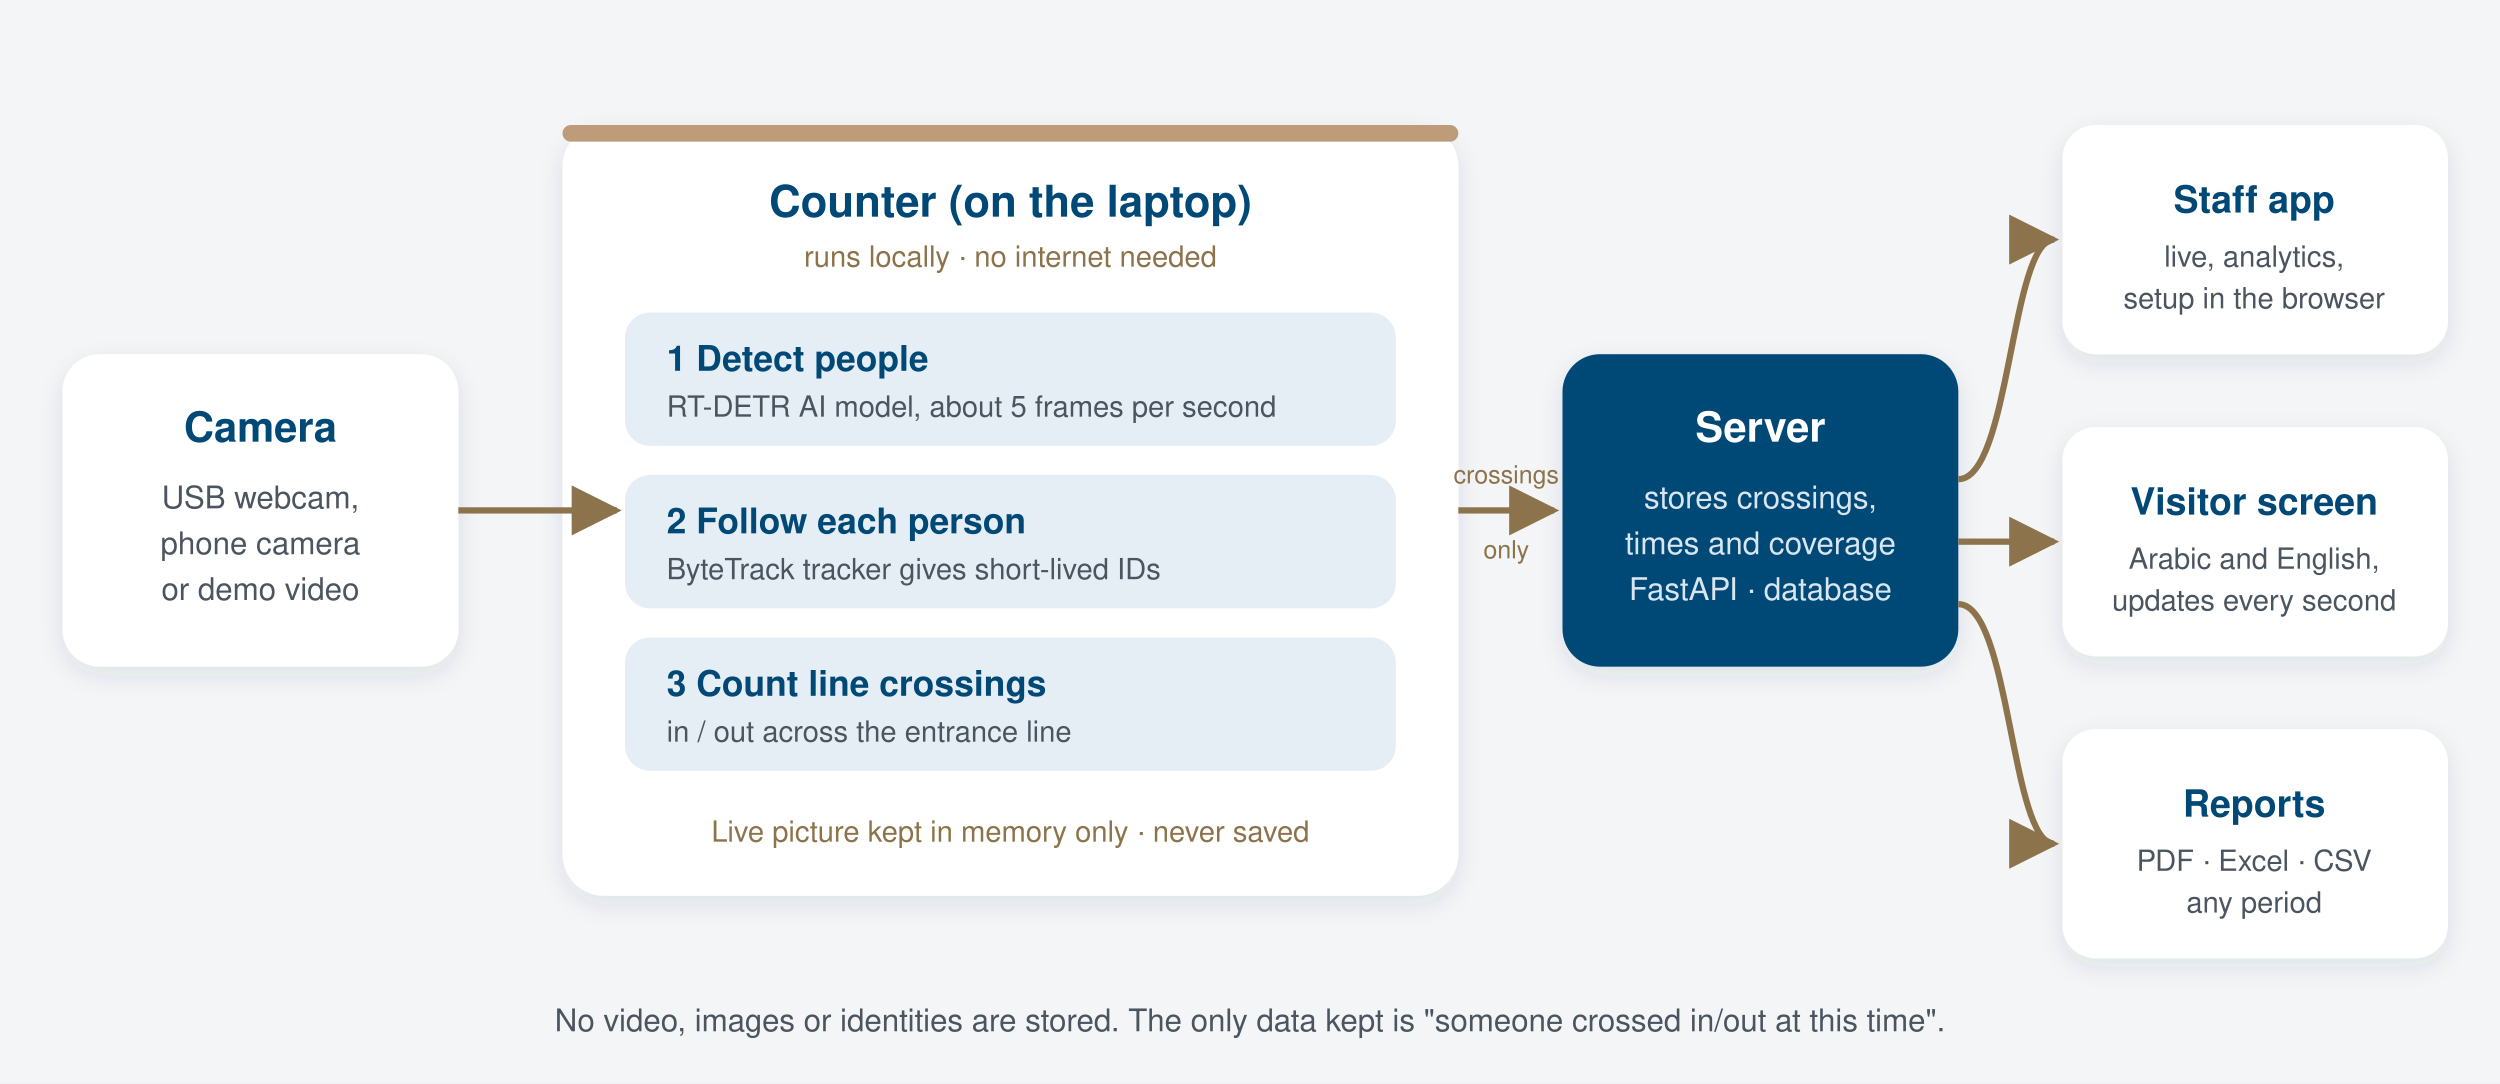
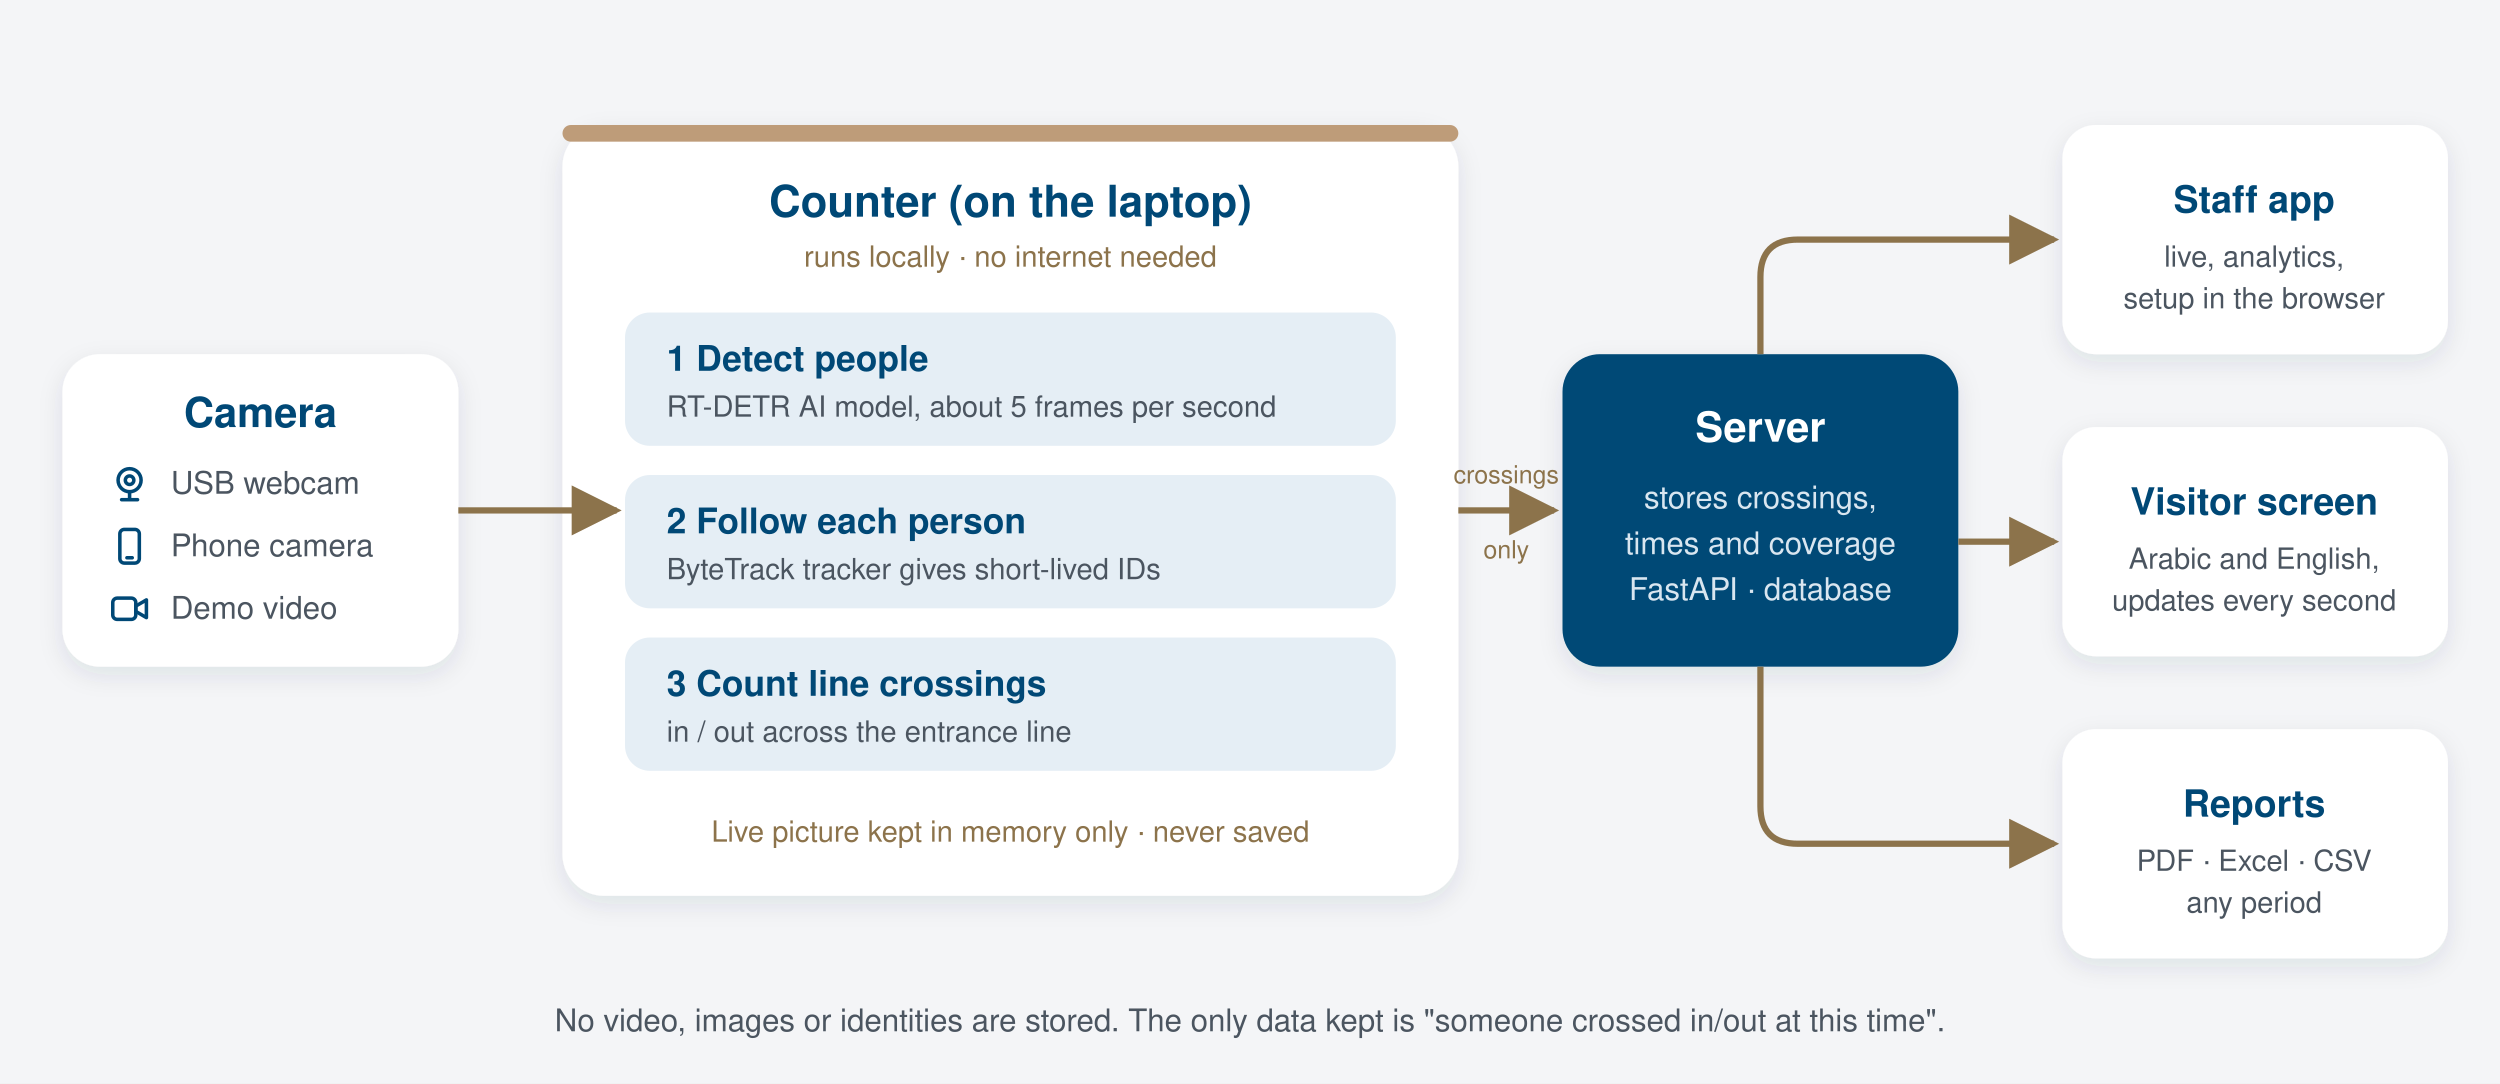
<svg xmlns="http://www.w3.org/2000/svg" viewBox="0 0 1200 520" font-family="Segoe UI, Helvetica, Arial, sans-serif">
  <defs>
    <marker id="arrow" viewBox="0 0 10 10" refX="9" refY="5" markerWidth="8" markerHeight="8" orient="auto-start-reverse">
      <path d="M0,0 L10,5 L0,10 z" fill="#8C734B" />
    </marker>
    <filter id="shadow" x="-10%" y="-10%" width="120%" height="130%">
      <feDropShadow dx="0" dy="4" stdDeviation="6" flood-color="#00284a" flood-opacity="0.10" />
    </filter>
  </defs>
  <rect width="1200" height="520" fill="#F4F5F7" />
  <g filter="url(#shadow)">
    <rect x="30" y="170" width="190" height="150" rx="18" fill="#fff" />
  </g>
-   <text x="125" y="212" text-anchor="middle" font-size="20" font-weight="700" fill="#004876">Camera</text>
-   <text x="125" y="244" text-anchor="middle" font-size="15" fill="#4b5560">USB webcam,</text>
-   <text x="125" y="266" text-anchor="middle" font-size="15" fill="#4b5560">phone camera</text>
-   <text x="125" y="288" text-anchor="middle" font-size="15" fill="#4b5560">or demo video</text>
+   <text x="125" y="205" text-anchor="middle" font-size="20" font-weight="700" fill="#004876">Camera</text>
+   <g transform="translate(52,222) scale(0.85)" fill="none" stroke="#004876" stroke-width="2.0" stroke-linecap="round" stroke-linejoin="round">
+     <circle cx="12" cy="10" r="6.5" />
+     <circle cx="12" cy="10" r="2.4" />
+     <path d="M12 16.5V20M7.5 21h9" />
+   </g>
+   <text x="82" y="237" font-size="15" fill="#4b5560">USB webcam</text>
+   <g transform="translate(52,252) scale(0.85)" fill="none" stroke="#004876" stroke-width="2.0" stroke-linecap="round" stroke-linejoin="round">
+     <rect x="6.5" y="2.5" width="11" height="19" rx="2.5" />
+     <path d="M10.5 18.5h3" />
+   </g>
+   <text x="82" y="267" font-size="15" fill="#4b5560">Phone camera</text>
+   <g transform="translate(52,282) scale(0.85)" fill="none" stroke="#004876" stroke-width="2.0" stroke-linecap="round" stroke-linejoin="round">
+     <rect x="2.5" y="6" width="13" height="12" rx="2.5" />
+     <path d="M15.5 10.5l6-3.5v10l-6-3.5z" />
+   </g>
+   <text x="82" y="297" font-size="15" fill="#4b5560">Demo video</text>
  <g filter="url(#shadow)">
    <rect x="270" y="60" width="430" height="370" rx="20" fill="#fff" />
  </g>
  <rect x="270" y="60" width="430" height="8" rx="4" fill="#BE9C79" />
  <text x="485" y="104" text-anchor="middle" font-size="21" font-weight="700" fill="#004876">Counter (on the laptop)</text>
  <text x="485" y="128" text-anchor="middle" font-size="14" fill="#8C734B">runs locally · no internet needed</text>
  <rect x="300" y="150" width="370" height="64" rx="12" fill="#E5EEF5" />
  <text x="320" y="178" font-size="17" font-weight="700" fill="#004876">1  Detect people</text>
  <text x="320" y="200" font-size="14" fill="#4b5560">RT-DETR AI model, about 5 frames per second</text>
  <rect x="300" y="228" width="370" height="64" rx="12" fill="#E5EEF5" />
  <text x="320" y="256" font-size="17" font-weight="700" fill="#004876">2  Follow each person</text>
  <text x="320" y="278" font-size="14" fill="#4b5560">ByteTrack tracker gives short-lived IDs</text>
  <rect x="300" y="306" width="370" height="64" rx="12" fill="#E5EEF5" />
  <text x="320" y="334" font-size="17" font-weight="700" fill="#004876">3  Count line crossings</text>
  <text x="320" y="356" font-size="14" fill="#4b5560">in / out across the entrance line</text>
  <text x="485" y="404" text-anchor="middle" font-size="14" fill="#8C734B">Live picture kept in memory only · never saved</text>
  <g filter="url(#shadow)">
    <rect x="750" y="170" width="190" height="150" rx="18" fill="#004876" />
  </g>
  <text x="845" y="212" text-anchor="middle" font-size="20" font-weight="700" fill="#fff">Server</text>
  <text x="845" y="244" text-anchor="middle" font-size="15" fill="#d9e6f0">stores crossings,</text>
  <text x="845" y="266" text-anchor="middle" font-size="15" fill="#d9e6f0">times and coverage</text>
  <text x="845" y="288" text-anchor="middle" font-size="15" fill="#d9e6f0">FastAPI · database</text>
  <g filter="url(#shadow)">
    <rect x="990" y="60" width="185" height="110" rx="16" fill="#fff" />
    <rect x="990" y="205" width="185" height="110" rx="16" fill="#fff" />
    <rect x="990" y="350" width="185" height="110" rx="16" fill="#fff" />
  </g>
  <text x="1082" y="102" text-anchor="middle" font-size="18" font-weight="700" fill="#004876">Staff app</text>
  <text x="1082" y="128" text-anchor="middle" font-size="14" fill="#4b5560">live, analytics,</text>
  <text x="1082" y="148" text-anchor="middle" font-size="14" fill="#4b5560">setup in the browser</text>
  <text x="1082" y="247" text-anchor="middle" font-size="18" font-weight="700" fill="#004876">Visitor screen</text>
  <text x="1082" y="273" text-anchor="middle" font-size="14" fill="#4b5560">Arabic and English,</text>
  <text x="1082" y="293" text-anchor="middle" font-size="14" fill="#4b5560">updates every second</text>
  <text x="1082" y="392" text-anchor="middle" font-size="18" font-weight="700" fill="#004876">Reports</text>
  <text x="1082" y="418" text-anchor="middle" font-size="14" fill="#4b5560">PDF · Excel · CSV</text>
  <text x="1082" y="438" text-anchor="middle" font-size="14" fill="#4b5560">any period</text>
  <line x1="220" y1="245" x2="296" y2="245" stroke="#8C734B" stroke-width="3" marker-end="url(#arrow)" />
  <line x1="700" y1="245" x2="746" y2="245" stroke="#8C734B" stroke-width="3" marker-end="url(#arrow)" />
  <text x="723" y="232" text-anchor="middle" font-size="12" fill="#8C734B">crossings</text>
  <text x="723" y="268" text-anchor="middle" font-size="12" fill="#8C734B">only</text>
-   <path d="M940 230 C 965 230, 965 115, 986 115" fill="none" stroke="#8C734B" stroke-width="3" marker-end="url(#arrow)" />
+   <path d="M845 170 V 133 Q 845 115 863 115 H 986" fill="none" stroke="#8C734B" stroke-width="3" marker-end="url(#arrow)" />
  <line x1="940" y1="260" x2="986" y2="260" stroke="#8C734B" stroke-width="3" marker-end="url(#arrow)" />
-   <path d="M940 290 C 965 290, 965 405, 986 405" fill="none" stroke="#8C734B" stroke-width="3" marker-end="url(#arrow)" />
+   <path d="M845 320 V 387 Q 845 405 863 405 H 986" fill="none" stroke="#8C734B" stroke-width="3" marker-end="url(#arrow)" />
  <text x="600" y="495" text-anchor="middle" font-size="15" fill="#4b5560">No video, images or identities are stored. The only data kept is "someone crossed in/out at this time".</text>
</svg>
